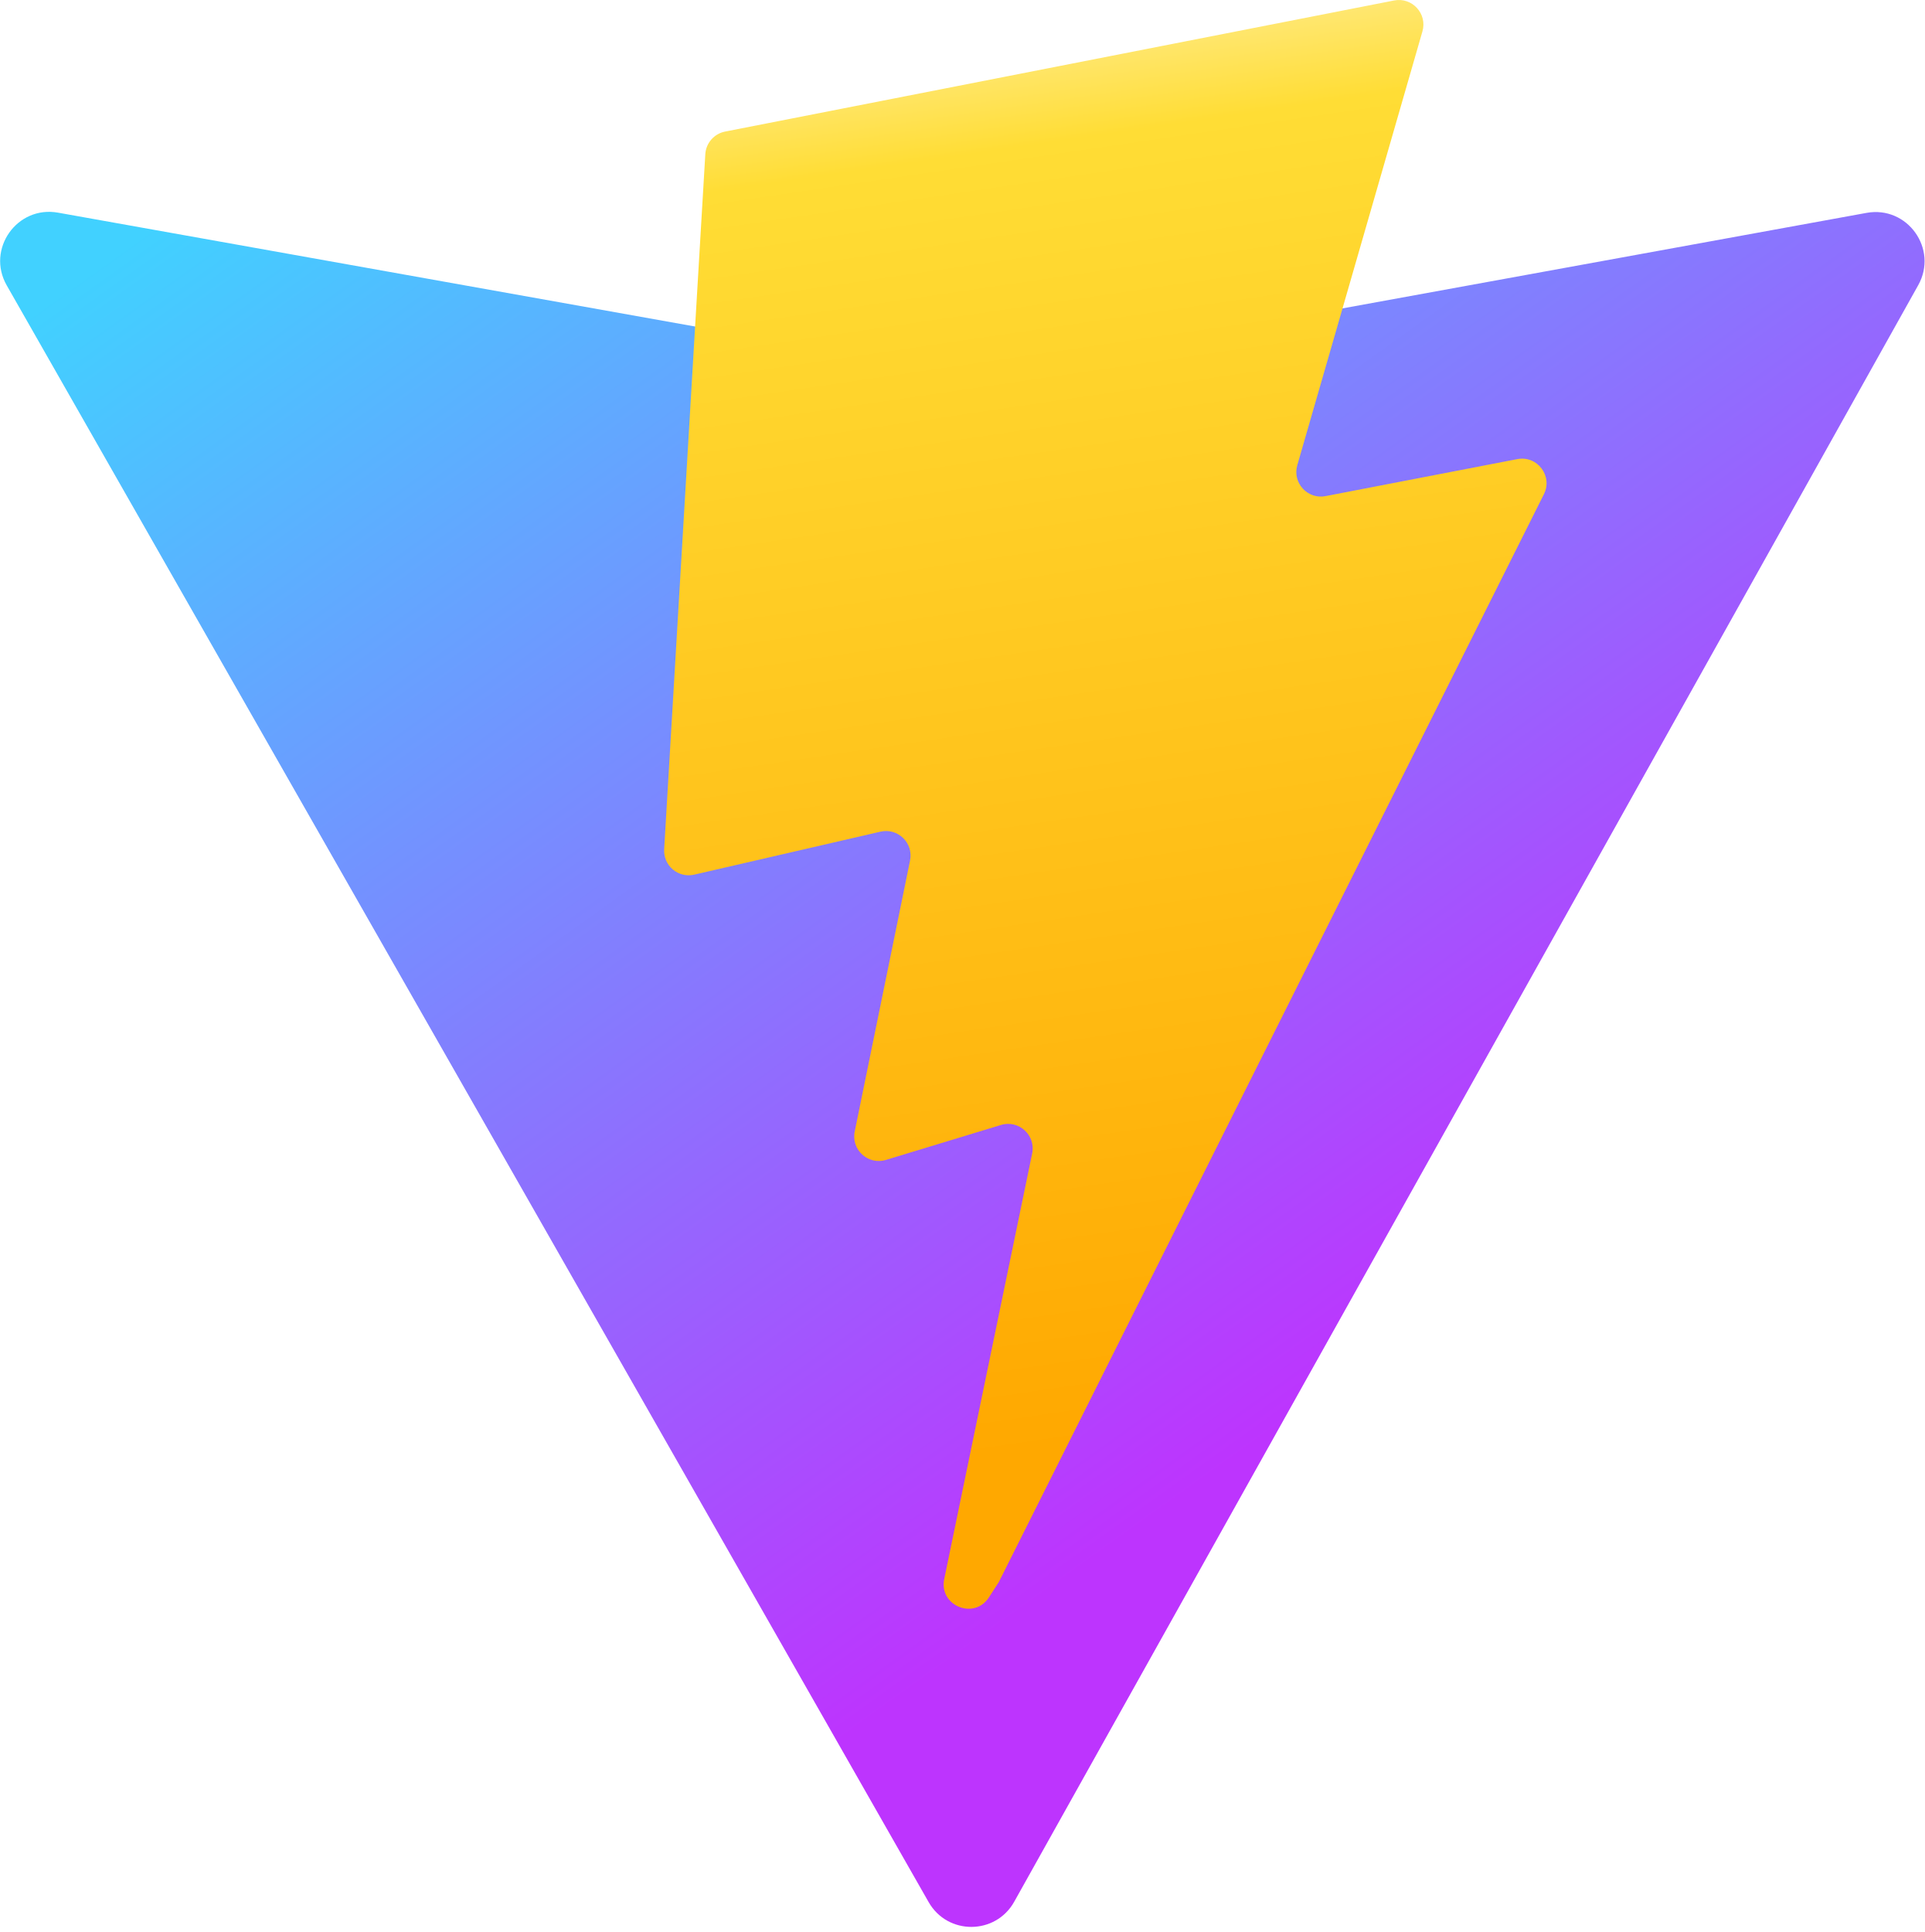
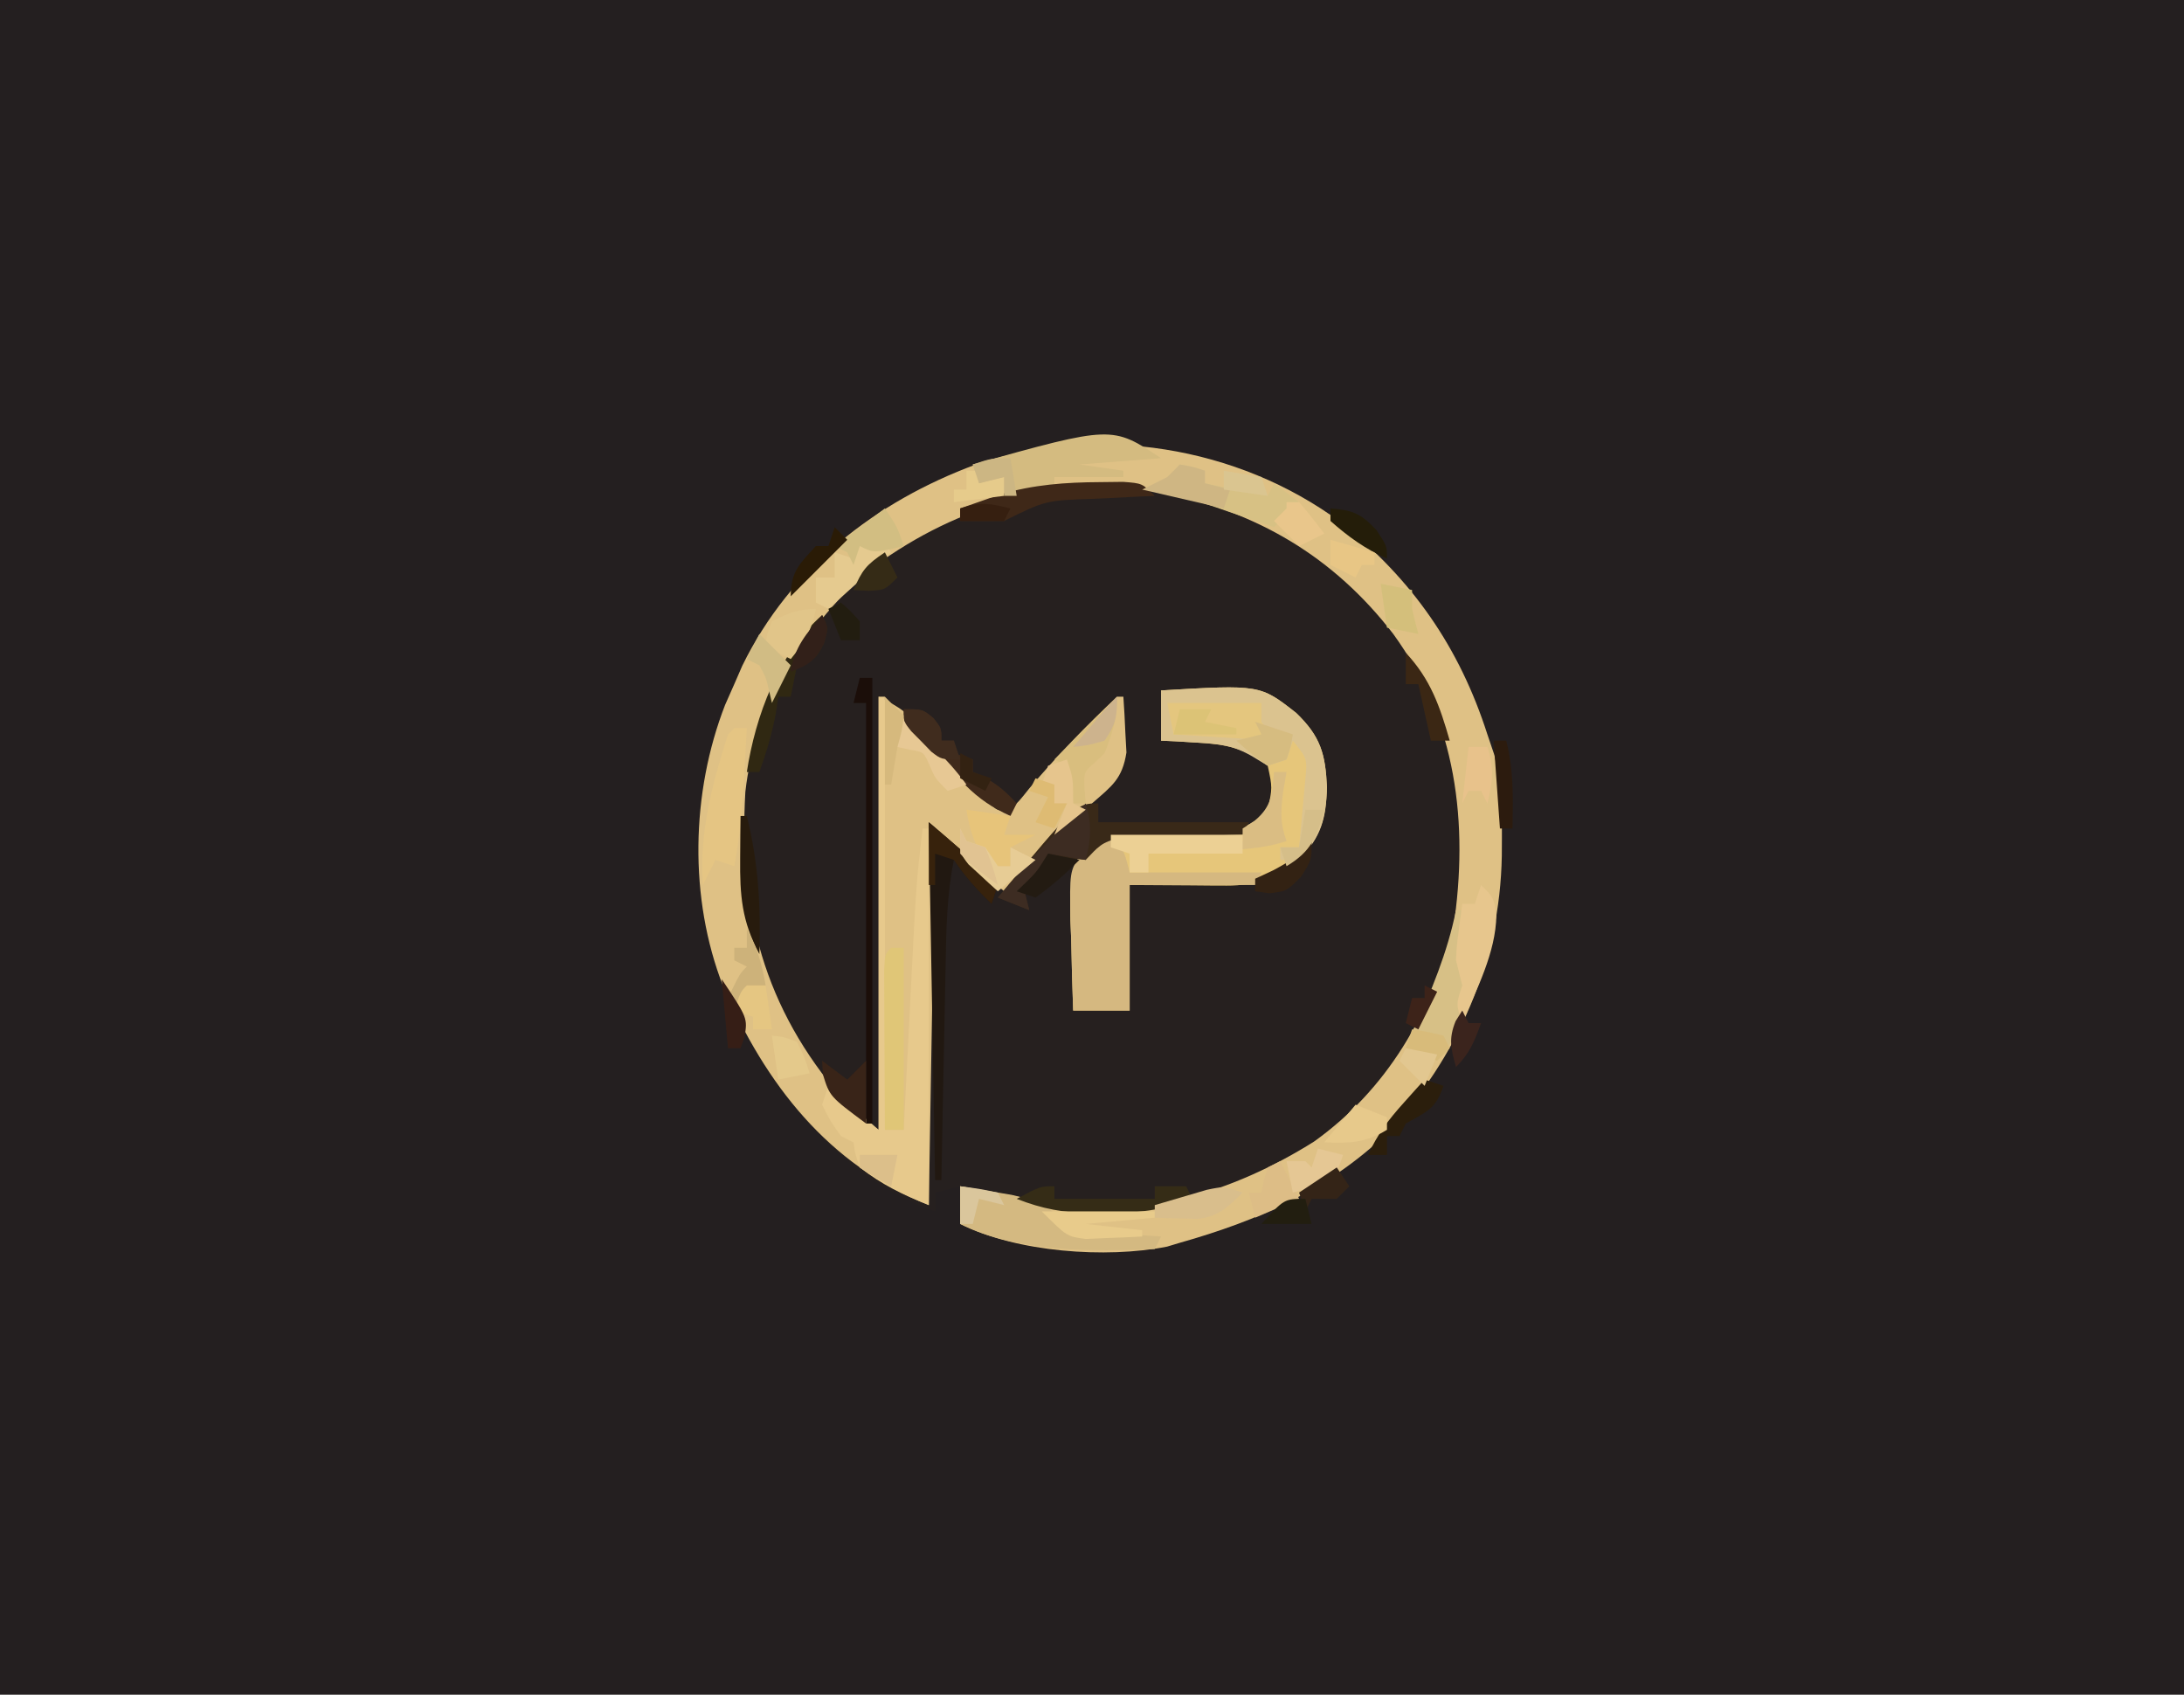
- <svg xmlns="http://www.w3.org/2000/svg" aria-hidden="true" role="img" class="iconify iconify--logos" width="31.88" height="32" preserveAspectRatio="xMidYMid meet" viewBox="0 0 256 257">
-   <defs>
-     <linearGradient id="IconifyId1813088fe1fbc01fb466" x1="-.828%" x2="57.636%" y1="7.652%" y2="78.411%">
-       <stop offset="0%" stop-color="#41D1FF" />
-       <stop offset="100%" stop-color="#BD34FE" />
-     </linearGradient>
-     <linearGradient id="IconifyId1813088fe1fbc01fb467" x1="43.376%" x2="50.316%" y1="2.242%" y2="89.03%">
-       <stop offset="0%" stop-color="#FFEA83" />
-       <stop offset="8.333%" stop-color="#FFDD35" />
-       <stop offset="100%" stop-color="#FFA800" />
-     </linearGradient>
-   </defs>
-   <path fill="url(#IconifyId1813088fe1fbc01fb466)" d="M255.153 37.938L134.897 252.976c-2.483 4.44-8.862 4.466-11.382.048L.875 37.958c-2.746-4.814 1.371-10.646 6.827-9.67l120.385 21.517a6.537 6.537 0 0 0 2.322-.004l117.867-21.483c5.438-.991 9.574 4.796 6.877 9.62Z" />
-   <path fill="url(#IconifyId1813088fe1fbc01fb467)" d="M185.432.063L96.44 17.501a3.268 3.268 0 0 0-2.634 3.014l-5.474 92.456a3.268 3.268 0 0 0 3.997 3.378l24.777-5.718c2.318-.535 4.413 1.507 3.936 3.838l-7.361 36.047c-.495 2.426 1.782 4.5 4.151 3.78l15.304-4.649c2.372-.72 4.652 1.36 4.15 3.788l-11.698 56.621c-.732 3.542 3.979 5.473 5.943 2.437l1.313-2.028l72.516-144.72c1.215-2.423-.88-5.186-3.54-4.672l-25.505 4.922c-2.396.462-4.435-1.77-3.759-4.114l16.646-57.705c.677-2.35-1.37-4.583-3.769-4.113Z" />
+ <svg xmlns="http://www.w3.org/2000/svg" version="1.1" width="348" height="270">
+   <path d="M0 0 C114.84 0 229.68 0 348 0 C348 89.1 348 178.2 348 270 C233.16 270 118.32 270 0 270 C0 180.9 0 91.8 0 0 Z " fill="#241F20" transform="translate(0,0)" />
+   <path d="M0 0 C11.4 9.137 18.892 19.864 23.358 33.784 C23.726 34.868 24.093 35.952 24.472 37.069 C25.556 41.611 25.701 45.819 25.671 50.471 C25.667 51.355 25.663 52.238 25.658 53.148 C25.37 69.879 18.696 85.251 7.233 97.471 C-2.327 106.499 -13.194 111.26 -25.642 114.784 C-26.314 114.986 -26.987 115.188 -27.681 115.397 C-37.418 117.317 -51.594 116.307 -60.642 111.784 C-60.642 109.804 -60.642 107.824 -60.642 105.784 C-62.622 106.279 -62.622 106.279 -64.642 106.784 C-64.642 107.774 -64.642 108.764 -64.642 109.784 C-79.032 104.591 -89.655 92.232 -96.078 78.75 C-102.498 64.524 -104.621 47.769 -99.517 32.721 C-98.61 30.388 -97.654 28.073 -96.642 25.784 C-96.219 24.812 -95.796 23.84 -95.36 22.838 C-87.735 7.278 -74.139 -3.3 -58.142 -9.216 C-38.866 -15.702 -16.435 -12.177 0 0 Z " fill="#26201F" transform="translate(213.6416,83.21631)" />
+   <path d="M0 0 C11.4 9.137 18.892 19.864 23.358 33.784 C23.726 34.868 24.093 35.952 24.472 37.069 C25.556 41.611 25.701 45.819 25.671 50.471 C25.667 51.355 25.663 52.238 25.658 53.148 C25.37 69.879 18.696 85.251 7.233 97.471 C-2.327 106.499 -13.194 111.26 -25.642 114.784 C-26.314 114.986 -26.987 115.188 -27.681 115.397 C-37.418 117.317 -51.594 116.307 -60.642 111.784 C-60.642 109.804 -60.642 107.824 -60.642 105.784 C-58.891 106.095 -57.141 106.407 -55.392 106.721 C-54.417 106.895 -53.443 107.069 -52.438 107.249 C-49.642 107.784 -49.642 107.784 -47.735 108.327 C-32.577 111.636 -17.043 106.701 -4.255 98.655 C7.43 90.288 14.297 78.33 17.94 64.588 C20.427 47.906 18.431 31.634 8.358 17.784 C-1.151 5.451 -13.359 -1.693 -28.646 -4.833 C-45.584 -6.998 -60.597 -2.999 -74.392 7.034 C-84.953 15.781 -93.375 29.101 -94.877 42.954 C-95.974 61.745 -91.905 77.41 -79.392 91.846 C-76.828 94.729 -76.828 94.729 -73.642 96.784 C-73.642 74.014 -73.642 51.244 -73.642 27.784 C-69.989 29.61 -68.835 30.431 -66.392 33.409 C-63.796 36.469 -61.139 39.418 -58.329 42.284 C-57.673 42.954 -57.017 43.624 -56.341 44.315 C-54.764 46.002 -54.764 46.002 -52.642 45.784 C-51.175 44.334 -51.175 44.334 -49.642 42.409 C-45.265 37.256 -40.581 32.401 -35.642 27.784 C-35.312 27.784 -34.982 27.784 -34.642 27.784 C-34.506 29.678 -34.409 31.574 -34.329 33.471 C-34.271 34.527 -34.213 35.583 -34.153 36.67 C-34.815 40.887 -36.445 41.995 -39.642 44.784 C-40.833 45.959 -42.016 47.143 -43.192 48.334 C-46.675 51.818 -50.159 55.301 -53.642 58.784 C-54.727 57.869 -55.81 56.952 -56.892 56.034 C-57.495 55.523 -58.098 55.013 -58.72 54.487 C-60.771 52.669 -62.704 50.722 -64.642 48.784 C-64.972 68.584 -65.302 88.384 -65.642 108.784 C-81.734 102.347 -91.642 89.508 -98.419 73.913 C-103.9 59.887 -103.539 43.068 -98.11 29.104 C-97.626 28.008 -97.141 26.913 -96.642 25.784 C-96.219 24.812 -95.796 23.84 -95.36 22.838 C-87.735 7.278 -74.139 -3.3 -58.142 -9.216 C-38.866 -15.702 -16.435 -12.177 0 0 Z " fill="#DFC185" transform="translate(213.6416,83.21631)" />
+   <path d="M0 0 C15.784 -0.925 15.784 -0.925 21.547 3.598 C25.425 7.34 26.2 10.117 26.438 15.438 C26.291 20.386 25.448 23.273 22 27 C18.016 29.751 15.243 31.128 10.43 31.098 C9.623 31.095 8.815 31.093 7.984 31.09 C6.958 31.081 5.932 31.072 4.875 31.062 C-0.013 31.032 -0.013 31.032 -5 31 C-5 37.6 -5 44.2 -5 51 C-7.97 51 -10.94 51 -14 51 C-14.146 47.271 -14.234 43.543 -14.312 39.812 C-14.354 38.757 -14.396 37.702 -14.439 36.615 C-14.513 31.956 -14.514 28.899 -12.172 24.801 C-7.491 22.143 -3.233 22.334 2.062 22.375 C4.033 22.375 6.003 22.362 7.973 22.336 C8.842 22.342 9.71 22.347 10.606 22.353 C13.545 21.92 14.894 21.078 17 19 C17.75 15.5 17.75 15.5 17 12 C13.339 9.134 10.265 8.564 5.688 8.312 C4.085 8.214 4.085 8.214 2.449 8.113 C1.237 8.057 1.237 8.057 0 8 C0 5.36 0 2.72 0 0 Z " fill="#E6C67A" transform="translate(185,110)" />
+   <path d="M0 0 C0.33 0 0.66 0 1 0 C1 22.77 1 45.54 1 69 C1.99 69 2.98 69 4 69 C4.055 67.901 4.111 66.802 4.168 65.67 C4.376 61.551 4.587 57.433 4.8 53.314 C4.891 51.539 4.981 49.765 5.07 47.99 C5.984 29.84 5.984 29.84 7 21 C7.33 21 7.66 21 8 21 C8 40.8 8 60.6 8 81 C3.741 79.296 0.594 77.777 -3 75 C-3.75 72.812 -3.75 72.812 -4 71 C-4.66 70.67 -5.32 70.34 -6 70 C-7.688 67.625 -7.688 67.625 -9 65 C-8.67 64.01 -8.34 63.02 -8 62 C-4.04 65.465 -4.04 65.465 0 69 C0 46.23 0 23.46 0 0 Z " fill="#E7C98C" transform="translate(140,111)" />
+   <path d="M0 0 C3 2 3 2 4 6 C10.93 6 17.86 6 25 6 C24.67 6.66 24.34 7.32 24 8 C17.4 8 10.8 8 4 8 C4 14.6 4 21.2 4 28 C1.03 28 -1.94 28 -5 28 C-5.146 24.271 -5.234 20.543 -5.312 16.812 C-5.354 15.757 -5.396 14.702 -5.439 13.615 C-5.561 5.916 -5.561 5.916 -3.865 3.146 C-2.48 1.762 -2.48 1.762 0 0 Z " fill="#D5B880" transform="translate(176,133)" />
+   <path d="M0 0 C15.784 -0.925 15.784 -0.925 21.547 3.598 C25.425 7.34 26.2 10.117 26.438 15.438 C26.299 20.547 25.516 23.283 22 27 C21.01 27 20.02 27 19 27 C19 26.34 19 25.68 19 25 C19.99 25 20.98 25 22 25 C22.222 22.73 22.427 20.459 22.625 18.188 C22.741 16.923 22.857 15.658 22.977 14.355 C23.314 10.864 23.314 10.864 21 8 C20.67 8.99 20.34 9.98 20 11 C19.01 11.33 18.02 11.66 17 12 C16.243 11.54 15.487 11.08 14.707 10.605 C11.535 8.724 9.344 8.513 5.688 8.312 C4.085 8.214 4.085 8.214 2.449 8.113 C1.641 8.076 0.833 8.039 0 8 C0 5.36 0 2.72 0 0 Z " fill="#DBC38F" transform="translate(185,110)" />
+   <path d="M0 0 C1.751 0.284 3.501 0.577 5.25 0.875 C6.712 1.119 6.712 1.119 8.203 1.367 C11.97 2.219 14.269 3.269 17 6 C17 6.33 17 6.66 17 7 C21.95 7.33 26.9 7.66 32 8 C31.67 8.66 31.34 9.32 31 10 C21.062 10.413 9.147 10.573 0 6 C0 4.02 0 2.04 0 0 Z " fill="#D4B981" transform="translate(153,189)" />
+   <path d="M0 0 C0 0.99 0 1.98 0 3 C7.92 3 15.84 3 24 3 C23.67 3.66 23.34 4.32 23 5 C22.349 5.015 21.699 5.029 21.028 5.044 C18.081 5.119 15.134 5.215 12.188 5.312 C11.163 5.335 10.139 5.358 9.084 5.381 C8.101 5.416 7.118 5.452 6.105 5.488 C5.199 5.514 4.294 5.541 3.36 5.568 C0.572 6.078 -0.097 7.003 -2 9 C-5.188 8.688 -5.188 8.688 -8 8 C-8.103 8.639 -8.206 9.279 -8.312 9.938 C-8.539 10.618 -8.766 11.299 -9 12 C-9.99 12.33 -10.98 12.66 -12 13 C-11.67 14.32 -11.34 15.64 -11 17 C-13.475 16.01 -13.475 16.01 -16 15 C-3.5 0 -3.5 0 0 0 Z " fill="#392918" transform="translate(175,128)" />
+   <path d="M0 0 C-6.435 0.495 -6.435 0.495 -13 1 C-10.69 1.33 -8.38 1.66 -6 2 C-6 2.33 -6 2.66 -6 3 C-9.63 3 -13.26 3 -17 3 C-17 3.66 -17 4.32 -17 5 C-19.64 5.33 -22.28 5.66 -25 6 C-25 5.01 -25 4.02 -25 3 C-26.32 3.33 -27.64 3.66 -29 4 C-29.33 3.01 -29.66 2.02 -30 1 C-7.795 -5.197 -7.795 -5.197 0 0 Z " fill="#D4BB80" transform="translate(185,73)" />
+   <path d="M0 0 C7.875 6.75 7.875 6.75 11 10 C10.67 10.99 10.34 11.98 10 13 C7.665 10.743 5.813 8.719 4 6 C2.879 11.481 2.781 16.859 2.684 22.43 C2.663 23.42 2.642 24.41 2.621 25.431 C2.555 28.579 2.496 31.727 2.438 34.875 C2.394 37.016 2.351 39.156 2.307 41.297 C2.2 46.531 2.098 51.766 2 57 C1.67 57 1.34 57 1 57 C0.67 38.19 0.34 19.38 0 0 Z " fill="#211811" transform="translate(148,131)" />
+   <path d="M0 0 C0.66 0 1.32 0 2 0 C1.858 2.542 1.712 5.083 1.562 7.625 C1.504 8.694 1.504 8.694 1.443 9.785 C1.197 13.918 0.765 17.923 0 22 C-0.99 21.67 -1.98 21.34 -3 21 C-3.66 22.32 -4.32 23.64 -5 25 C-5.592 16.567 -3.531 8.97 -1 1 C-0.67 0.67 -0.34 0.34 0 0 Z " fill="#E5C583" transform="translate(117,116)" />
+   <path d="M0 0 C0.66 0 1.32 0 2 0 C2 9.57 2 19.14 2 29 C1.01 29 0.02 29 -1 29 C-1.025 25.031 -1.043 21.061 -1.055 17.092 C-1.06 15.741 -1.067 14.39 -1.075 13.038 C-1.088 11.1 -1.093 9.161 -1.098 7.223 C-1.103 6.055 -1.108 4.887 -1.114 3.684 C-1 1 -1 1 0 0 Z " fill="#E0C677" transform="translate(142,151)" />
+   <path d="M0 0 C0.33 0 0.66 0 1 0 C0.988 0.771 0.977 1.542 0.965 2.336 C0.956 3.339 0.947 4.342 0.938 5.375 C0.926 6.373 0.914 7.37 0.902 8.398 C0.82 10.984 0.82 10.984 2 13 C1.034 17.348 -0.04 20.636 -3 24 C-5.475 23.01 -5.475 23.01 -8 22 C-7.59 21.082 -7.18 20.164 -6.758 19.219 C-3.975 12.909 -1.359 6.795 0 0 Z " fill="#D7C086" transform="translate(232,145)" />
+   <path d="M0 0 C2.125 0.375 2.125 0.375 4 1 C4 1.66 4 2.32 4 3 C7.3 3.66 10.6 4.32 14 5 C14.33 4.34 14.66 3.68 15 3 C16.32 3.99 17.64 4.98 19 6 C17.68 7.32 16.36 8.64 15 10 C13.987 9.651 12.974 9.301 11.93 8.941 C10.578 8.482 9.227 8.022 7.875 7.562 C7.21 7.332 6.545 7.102 5.859 6.865 C1.921 5.533 -1.862 4.561 -6 4 C-5.381 3.711 -4.763 3.422 -4.125 3.125 C-1.867 2.063 -1.867 2.063 0 0 Z " fill="#D7C184" transform="translate(188,74)" />
+   <path d="M0 0 C4.95 0 9.9 0 15 0 C15 0.99 15 1.98 15 3 C15.99 4.485 15.99 4.485 17 6 C11.72 5.67 6.44 5.34 1 5 C0.67 3.35 0.34 1.7 0 0 Z " fill="#E4C67E" transform="translate(186,112)" />
+   <path d="M0 0 C0.66 0 1.32 0 2 0 C2 23.43 2 46.86 2 71 C1.67 71 1.34 71 1 71 C1 48.89 1 26.78 1 4 C0.34 4 -0.32 4 -1 4 C-0.67 2.68 -0.34 1.36 0 0 Z " fill="#1B0E09" transform="translate(137,108)" />
+   <path d="M0 0 C2 2 2 2 2.438 4.812 C2.322 10.843 -0.698 16.533 -3 22 C-4 19 -4 19 -3 16 C-3.328 14.665 -3.662 13.332 -4 12 C-3.879 9.641 -3.879 9.641 -3.562 7.25 C-3.461 6.451 -3.359 5.652 -3.254 4.828 C-3.17 4.225 -3.086 3.622 -3 3 C-2.34 3 -1.68 3 -1 3 C-0.67 2.01 -0.34 1.02 0 0 Z " fill="#E7C68D" transform="translate(236,141)" />
+   <path d="M0 0 C1.222 -0.014 2.444 -0.028 3.703 -0.043 C6.75 0.188 6.75 0.188 8.75 2.188 C7.676 2.236 6.602 2.285 5.496 2.336 C4.06 2.411 2.624 2.487 1.188 2.562 C0.483 2.593 -0.221 2.624 -0.947 2.656 C-8.651 2.909 -8.651 2.909 -15.25 6.188 C-17.583 6.228 -19.917 6.23 -22.25 6.188 C-22.25 5.527 -22.25 4.867 -22.25 4.188 C-20.877 3.702 -19.502 3.225 -18.125 2.75 C-17.359 2.483 -16.594 2.216 -15.805 1.941 C-10.54 0.388 -5.474 0.029 0 0 Z " fill="#3F2818" transform="translate(175.25,76.8125)" />
+   <path d="M0 0 C3 0 3 0 4.688 1.375 C6 3 6 3 6 5 C6.66 5 7.32 5 8 5 C8 5.66 8 6.32 8 7 C8.99 7.33 9.98 7.66 11 8 C11 8.66 11 9.32 11 10 C11.598 10.268 12.196 10.536 12.812 10.812 C14.972 11.985 16.358 13.194 18 15 C17.67 15.66 17.34 16.32 17 17 C14.101 15.687 12.017 14.273 9.766 12.031 C8.905 11.175 8.905 11.175 8.027 10.301 C7.441 9.707 6.854 9.112 6.25 8.5 C5.648 7.906 5.046 7.311 4.426 6.699 C3.857 6.128 3.289 5.557 2.703 4.969 C2.184 4.447 1.665 3.926 1.13 3.389 C0 2 0 2 0 0 Z " fill="#402A1B" transform="translate(144,113)" />
+   <path d="M0 0 C0 0.66 0 1.32 0 2 C5.28 2 10.56 2 16 2 C16 1.34 16 0.68 16 0 C17.65 0 19.3 0 21 0 C21.33 0.66 21.66 1.32 22 2 C17.277 3.86 13.022 4.307 8 4.25 C6.971 4.262 6.971 4.262 5.922 4.273 C1.575 4.257 -1.961 3.59 -6 2 C-2.25 0 -2.25 0 0 0 Z " fill="#352C16" transform="translate(168,189)" />
+   <path d="M0 0 C0.976 3.383 0.859 5.566 0 9 C-2.97 8.505 -2.97 8.505 -6 8 C-6.103 8.639 -6.206 9.279 -6.312 9.938 C-6.539 10.618 -6.766 11.299 -7 12 C-7.99 12.33 -8.98 12.66 -10 13 C-9.67 14.32 -9.34 15.64 -9 17 C-11.475 16.01 -11.475 16.01 -14 15 C-9.592 9.71 -4.924 4.812 0 0 Z " fill="#3D2C22" transform="translate(173,128)" />
+   <path d="M0 0 C0.66 0 1.32 0 2 0 C1.814 1.073 1.629 2.145 1.438 3.25 C1.07 6.404 0.955 8.098 2 11 C-5.526 13.509 -15.093 12 -23 12 C-23 11.67 -23 11.34 -23 11 C-17.06 11 -11.12 11 -5 11 C-5 10.34 -5 9.68 -5 9 C-4.361 8.588 -3.721 8.175 -3.062 7.75 C-0.296 5.403 -0.313 3.52 0 0 Z " fill="#DABD83" transform="translate(203,123)" />
+   <path d="M0 0 C1 2 1 2 0.25 4.562 C-1 7 -1 7 -4 8 C-4.33 9.65 -4.66 11.3 -5 13 C-5.66 13 -6.32 13 -7 13 C-7.186 14.299 -7.186 14.299 -7.375 15.625 C-7.981 18.895 -8.883 21.873 -10 25 C-10.66 25 -11.32 25 -12 25 C-10.644 16.108 -6.942 6.071 0 0 Z " fill="#302812" transform="translate(131,98)" />
+   <path d="M0 0 C6.93 0 13.86 0 21 0 C21 0.99 21 1.98 21 3 C16.05 3 11.1 3 6 3 C6 3.99 6 4.98 6 6 C5.01 6 4.02 6 3 6 C3 5.01 3 4.02 3 3 C2.01 2.67 1.02 2.34 0 2 C0 1.34 0 0.68 0 0 Z " fill="#ECD094" transform="translate(177,133)" />
+   <path d="M0 0 C2.31 0.33 4.62 0.66 7 1 C6.67 1.99 6.34 2.98 6 4 C7.65 4 9.3 4 11 4 C9.02 4.99 9.02 4.99 7 6 C7 6.99 7 7.98 7 9 C6.01 9.33 5.02 9.66 4 10 C1.809 6.666 0.565 3.958 0 0 Z " fill="#E7C47A" transform="translate(154,129)" />
+   <path d="M0 0 C0.66 0.99 1.32 1.98 2 3 C-1.3 5.97 -4.6 8.94 -8 12 C-8.66 11.67 -9.32 11.34 -10 11 C-10 9.68 -10 8.36 -10 7 C-9.01 7 -8.02 7 -7 7 C-7 5.68 -7 4.36 -7 3 C-6.01 3.33 -5.02 3.66 -4 4 C-3.67 3.34 -3.34 2.68 -3 2 C-2.34 2 -1.68 2 -1 2 C-0.67 1.34 -0.34 0.68 0 0 Z " fill="#E5CA8F" transform="translate(140,85)" />
+   <path d="M0 0 C0 3.448 -0.734 5.801 -2 9 C-2.536 9.516 -3.072 10.031 -3.625 10.562 C-5.287 11.994 -5.287 11.994 -5.188 14.688 C-5.126 15.451 -5.064 16.214 -5 17 C-5.66 17 -6.32 17 -7 17 C-7.124 16.031 -7.247 15.061 -7.375 14.062 C-7.581 13.052 -7.787 12.041 -8 11 C-8.66 10.67 -9.32 10.34 -10 10 C-6.7 6.7 -3.4 3.4 0 0 Z " fill="#D9BE7E" transform="translate(178,111)" />
+   <path d="M0 0 C3.806 3.221 7.541 6.402 11 10 C10.67 10.99 10.34 11.98 10 13 C7.665 10.743 5.813 8.719 4 6 C3.01 5.67 2.02 5.34 1 5 C1 6.65 1 8.3 1 10 C0.67 10 0.34 10 0 10 C0 6.7 0 3.4 0 0 Z " fill="#37220C" transform="translate(148,131)" />
+   <path d="M0 0 C0.33 0.66 0.66 1.32 1 2 C1.99 2.33 2.98 2.66 4 3 C4.99 4.485 4.99 4.485 6 6 C6.66 6 7.32 6 8 6 C8 5.01 8 4.02 8 3 C9.32 3.66 10.64 4.32 12 5 C10.02 6.65 8.04 8.3 6 10 C4.988 9.097 3.991 8.177 3 7.25 C2.165 6.484 2.165 6.484 1.312 5.703 C0 4 0 4 0 0 Z " fill="#E7CC95" transform="translate(153,132)" />
+   <path d="M0 0 C5.94 0 11.88 0 18 0 C18 0.33 18 0.66 18 1 C12.555 1.495 12.555 1.495 7 2 C9.97 2.33 12.94 2.66 16 3 C16 3.33 16 3.66 16 4 C14.085 4.108 12.167 4.186 10.25 4.25 C8.649 4.32 8.649 4.32 7.016 4.391 C4 4 4 4 0 0 Z " fill="#E8CB8B" transform="translate(166,193)" />
+   <path d="M0 0 C0.33 0 0.66 0 1 0 C2.837 7.414 3.236 14.377 3 22 C0.198 16.77 -0.118 12.697 -0.062 6.75 C-0.053 5.487 -0.044 4.223 -0.035 2.922 C-0.024 1.958 -0.012 0.993 0 0 Z " fill="#271B0D" transform="translate(118,130)" />
+   <path d="M0 0 C-0.599 3.356 -1.846 5.378 -4 8 C-5.32 7.34 -6.64 6.68 -8 6 C-7.812 4.125 -7.812 4.125 -7 2 C-4.557 0.747 -2.755 0 0 0 Z " fill="#E1C589" transform="translate(130,97)" />
+   <path d="M0 0 C2.125 0.375 2.125 0.375 4 1 C4 1.66 4 2.32 4 3 C5.32 3.33 6.64 3.66 8 4 C7.67 4.99 7.34 5.98 7 7 C2.71 6.01 -1.58 5.02 -6 4 C-4.68 3.34 -3.36 2.68 -2 2 C-1.34 1.34 -0.68 0.68 0 0 Z " fill="#CFB683" transform="translate(188,74)" />
+   <path d="M0 0 C2 3 2 3 3 6 C-1.75 7.125 -1.75 7.125 -4 6 C-4.33 6.99 -4.66 7.98 -5 9 C-5.33 8.34 -5.66 7.68 -6 7 C-6.66 6.67 -7.32 6.34 -8 6 C-5.36 4.02 -2.72 2.04 0 0 Z " fill="#D2BE82" transform="translate(141,81)" />
+   <path d="M0 0 C0.99 0.33 1.98 0.66 3 1 C1.744 4.769 0.34 5.08 -3 7 C-3.33 7.66 -3.66 8.32 -4 9 C-4.66 9 -5.32 9 -6 9 C-6 9.99 -6 10.98 -6 12 C-6.99 12 -7.98 12 -9 12 C-7.556 8.761 -5.742 6.38 -3.375 3.75 C-2.743 3.044 -2.112 2.337 -1.461 1.609 C-0.979 1.078 -0.497 0.547 0 0 Z " fill="#2B1E0C" transform="translate(227,172)" />
+   <path d="M0 0 C1.32 0.99 2.64 1.98 4 3 C4.99 2.01 5.98 1.02 7 0 C7 3.3 7 6.6 7 10 C1.215 5.692 1.215 5.692 0.125 2.188 C0.084 1.466 0.043 0.744 0 0 Z " fill="#392418" transform="translate(131,169)" />
+   <path d="M0 0 C-2.289 2.289 -3.955 3.91 -7.262 4.195 C-8.462 4.161 -8.462 4.161 -9.688 4.125 C-10.9 4.098 -10.9 4.098 -12.137 4.07 C-13.059 4.036 -13.059 4.036 -14 4 C-14 3.34 -14 2.68 -14 2 C-12.232 1.469 -10.461 0.95 -8.688 0.438 C-7.701 0.147 -6.715 -0.143 -5.699 -0.441 C-3 -1 -3 -1 0 0 Z " fill="#D9BE8C" transform="translate(198,190)" />
+   <path d="M0 0 C1 2 2 4 3 6 C-0.465 7.485 -0.465 7.485 -4 9 C-4.33 7.68 -4.66 6.36 -5 5 C-4.34 5 -3.68 5 -3 5 C-2.876 4.361 -2.752 3.721 -2.625 3.062 C-2.419 2.382 -2.212 1.701 -2 1 C-1.34 0.67 -0.68 0.34 0 0 Z " fill="#DDBD86" transform="translate(204,185)" />
+   <path d="M0 0 C1 3 1 3 1 7 C1.66 7.33 2.32 7.66 3 8 C1.35 9.32 -0.3 10.64 -2 12 C-1.34 10.35 -0.68 8.7 0 7 C-0.66 7 -1.32 7 -2 7 C-2 6.01 -2 5.02 -2 4 C-2.66 4 -3.32 4 -4 4 C-3.67 3.01 -3.34 2.02 -3 1 C-2.01 0.67 -1.02 0.34 0 0 Z " fill="#E6C58D" transform="translate(170,121)" />
+   <path d="M0 0 C4.136 3.381 7.813 6.666 11 11 C10.01 11.33 9.02 11.66 8 12 C6 10 6 10 5.125 7.938 C4.181 5.79 4.181 5.79 1.938 5.438 C1.298 5.293 0.659 5.149 0 5 C-0.33 4.01 -0.66 3.02 -1 2 C-0.67 1.34 -0.34 0.68 0 0 Z " fill="#E7C894" transform="translate(143,114)" />
+   <path d="M0 0 C1.32 0.33 2.64 0.66 4 1 C3.375 2.875 3.375 2.875 2 5 C-1.125 6.25 -1.125 6.25 -4 7 C-4.33 5.35 -4.66 3.7 -5 2 C-4.01 2 -3.02 2 -2 2 C-1.67 2.33 -1.34 2.66 -1 3 C-0.67 2.01 -0.34 1.02 0 0 Z " fill="#E5C794" transform="translate(210,183)" />
+   <path d="M0 0 C2.475 0.99 2.475 0.99 5 2 C5 2.66 5 3.32 5 4 C1.598 6.094 -1.053 6.179 -5 6 C-3.35 4.02 -1.7 2.04 0 0 Z " fill="#E7C98B" transform="translate(216,176)" />
+   <path d="M0 0 C3.962 4.235 5.432 8.547 7 14 C6.01 14 5.02 14 4 14 C3.34 11.03 2.68 8.06 2 5 C1.34 5 0.68 5 0 5 C0 3.35 0 1.7 0 0 Z " fill="#3B2714" transform="translate(224,104)" />
+   <path d="M0 0 C0.66 0 1.32 0 2 0 C3.206 4.672 3.094 9.215 3 14 C2.34 14 1.68 14 1 14 C0.67 9.38 0.34 4.76 0 0 Z " fill="#2C1B0E" transform="translate(238,118)" />
+   <path d="M0 0 C0.99 0 1.98 0 3 0 C4.108 3.325 3.845 5.622 3 9 C2.67 8.34 2.34 7.68 2 7 C1.34 7 0.68 7 0 7 C-0.33 7.66 -0.66 8.32 -1 9 C-0.67 6.03 -0.34 3.06 0 0 Z " fill="#E8C28B" transform="translate(234,119)" />
+   <path d="M0 0 C2.475 0.495 2.475 0.495 5 1 C5 1.99 5 2.98 5 4 C5.306 5.34 5.635 6.675 6 8 C4.35 7.67 2.7 7.34 1 7 C0.67 4.69 0.34 2.38 0 0 Z " fill="#D4BF7B" transform="translate(220,93)" />
+   <path d="M0 0 C1.648 2.967 2.443 5.656 3 9 C1.68 9.99 0.36 10.98 -1 12 C-1.66 11.67 -2.32 11.34 -3 11 C-1.125 7.125 -1.125 7.125 0 6 C-0.66 5.67 -1.32 5.34 -2 5 C-2 4.34 -2 3.68 -2 3 C-1.34 3 -0.68 3 0 3 C0 2.01 0 1.02 0 0 Z " fill="#CDB27A" transform="translate(119,148)" />
+   <path d="M0 0 C1.98 0.66 3.96 1.32 6 2 C5.688 3.938 5.688 3.938 5 6 C4.01 6.33 3.02 6.66 2 7 C-0.688 5.062 -0.688 5.062 -3 3 C-1.68 2.67 -0.36 2.34 1 2 C0.67 1.34 0.34 0.68 0 0 Z " fill="#D6BC80" transform="translate(200,115)" />
+   <path d="M0 0 C3 0 3 0 4.688 1.375 C6 3 6 3 6 5 C6.66 5 7.32 5 8 5 C8.33 5.99 8.66 6.98 9 8 C6 8 6 8 4.395 6.758 C3.872 6.219 3.35 5.68 2.812 5.125 C2.283 4.591 1.753 4.058 1.207 3.508 C0 2 0 2 0 0 Z " fill="#402C1E" transform="translate(144,113)" />
+   <path d="M0 0 C0 3 0 3 -1.688 5.688 C-4 8 -4 8 -6.75 8.312 C-7.864 8.158 -7.864 8.158 -9 8 C-9 7.34 -9 6.68 -9 6 C-8.072 5.567 -7.144 5.134 -6.188 4.688 C-3.528 3.28 -1.919 2.239 0 0 Z " fill="#332213" transform="translate(209,134)" />
+   <path d="M0 0 C3.588 0.299 4.782 0.77 7.312 3.438 C9 6 9 6 9 8 C5.562 6.472 2.81 4.498 0 2 C0 1.34 0 0.68 0 0 Z " fill="#241D09" transform="translate(212,81)" />
+   <path d="M0 0 C1.65 0.33 3.3 0.66 5 1 C2.771 3.229 0.576 5.178 -2 7 C-2.99 6.67 -3.98 6.34 -5 6 C-4.546 5.567 -4.093 5.134 -3.625 4.688 C-1.8 2.892 -1.8 2.892 0 0 Z " fill="#231B12" transform="translate(167,136)" />
+   <path d="M0 0 C0.66 1.32 1.32 2.64 2 4 C0 6 0 6 -2.625 6.125 C-3.409 6.084 -4.192 6.043 -5 6 C-3.63 2.839 -3.011 2.007 0 0 Z " fill="#352B16" transform="translate(141,88)" />
+   <path d="M0 0 C0.66 0 1.32 0 2 0 C3.382 1.626 4.719 3.293 6 5 C4.02 5.99 4.02 5.99 2 7 C0.68 5.68 -0.64 4.36 -2 3 C-1.34 2.34 -0.68 1.68 0 1 C0 0.67 0 0.34 0 0 Z " fill="#E9C68B" transform="translate(205,80)" />
+   <path d="M0 0 C1.65 1.65 3.3 3.3 5 5 C4.01 6.98 3.02 8.96 2 11 C1.856 10.381 1.711 9.762 1.562 9.125 C1.068 6.967 1.068 6.967 0 5 C-0.66 4.67 -1.32 4.34 -2 4 C-1.34 2.68 -0.68 1.36 0 0 Z " fill="#D1BC84" transform="translate(121,101)" />
+   <path d="M0 0 C2.31 0.66 4.62 1.32 7 2 C7 2.66 7 3.32 7 4 C6.34 4 5.68 4 5 4 C4.67 4.66 4.34 5.32 4 6 C2.68 5.34 1.36 4.68 0 4 C0 2.68 0 1.36 0 0 Z " fill="#E8C685" transform="translate(212,86)" />
+   <path d="M0 0 C0.66 0.66 1.32 1.32 2 2 C-0.97 4.97 -3.94 7.94 -7 11 C-7 7.068 -5.606 5.836 -3 3 C-2.34 3 -1.68 3 -1 3 C-0.67 2.01 -0.34 1.02 0 0 Z " fill="#2A1B06" transform="translate(133,84)" />
+   <path d="M0 0 C1.875 0.188 1.875 0.188 4 1 C5.25 3.562 5.25 3.562 6 6 C4.35 6.33 2.7 6.66 1 7 C0.67 4.69 0.34 2.38 0 0 Z " fill="#E4C98B" transform="translate(123,165)" />
+   <path d="M0 0 C0.99 0 1.98 0 3 0 C3.33 2.31 3.66 4.62 4 7 C3.01 7 2.02 7 1 7 C1 6.34 1 5.68 1 5 C0.01 4.67 -0.98 4.34 -2 4 C-1 1 -1 1 0 0 Z " fill="#E5C682" transform="translate(119,157)" />
+   <path d="M0 0 C1 2 1 2 0.312 4.5 C-1.156 7.297 -2.093 7.934 -5 9 C-4.426 5.129 -2.513 2.918 0 0 Z " fill="#322019" transform="translate(131,98)" />
+   <path d="M0 0 C0.66 0.99 1.32 1.98 2 3 C1.34 3.66 0.68 4.32 0 5 C-1.32 5 -2.64 5 -4 5 C-4.33 5.66 -4.66 6.32 -5 7 C-5.33 6.01 -5.66 5.02 -6 4 C-4.02 2.68 -2.04 1.36 0 0 Z " fill="#342417" transform="translate(213,186)" />
+   <path d="M0 0 C2.938 0.375 2.938 0.375 6 1 C6.33 1.66 6.66 2.32 7 3 C5.68 2.67 4.36 2.34 3 2 C2.67 3.32 2.34 4.64 2 6 C1.34 6 0.68 6 0 6 C0 4.02 0 2.04 0 0 Z " fill="#DAC69C" transform="translate(153,189)" />
+   <path d="M0 0 C1.98 0 3.96 0 6 0 C5.67 1.65 5.34 3.3 5 5 C2.5 3.625 2.5 3.625 0 2 C0 1.34 0 0.68 0 0 Z " fill="#DCBF8A" transform="translate(137,184)" />
+   <path d="M0 0 C0.99 0 1.98 0 3 0 C1.839 4.355 0.923 6.646 -3 9 C-3.33 8.01 -3.66 7.02 -4 6 C-3.01 6 -2.02 6 -1 6 C-0.67 4.02 -0.34 2.04 0 0 Z " fill="#D5BE89" transform="translate(208,129)" />
+   <path d="M0 0 C1.65 0 3.3 0 5 0 C4.67 0.66 4.34 1.32 4 2 C5.65 2.33 7.3 2.66 9 3 C9 3.33 9 3.66 9 4 C5.7 4 2.4 4 -1 4 C-0.67 2.68 -0.34 1.36 0 0 Z " fill="#DCC376" transform="translate(188,113)" />
+   <path d="M0 0 C0.33 1.32 0.66 2.64 1 4 C-1.667 4 -4.333 4 -7 4 C-3.375 0 -3.375 0 0 0 Z " fill="#221E10" transform="translate(208,191)" />
+   <path d="M0 0 C2.438 0.375 2.438 0.375 5 1 C5.33 1.66 5.66 2.32 6 3 C5.34 3.66 4.68 4.32 4 5 C1.525 4.01 1.525 4.01 -1 3 C-0.67 2.01 -0.34 1.02 0 0 Z " fill="#D8BB7A" transform="translate(225,164)" />
+   <path d="M0 0 C0.99 0.33 1.98 0.66 3 1 C3 1.99 3 2.98 3 4 C3.66 4 4.32 4 5 4 C4.34 5.32 3.68 6.64 3 8 C2.01 7.67 1.02 7.34 0 7 C0.66 5.68 1.32 4.36 2 3 C1.01 2.67 0.02 2.34 -1 2 C-0.67 1.34 -0.34 0.68 0 0 Z " fill="#DEBB73" transform="translate(165,124)" />
+   <path d="M0 0 C0.99 0.99 1.98 1.98 3 3 C2.75 5.312 2.75 5.312 2 8 C1.661 9.999 1.326 11.999 1 14 C0.67 14 0.34 14 0 14 C0 9.38 0 4.76 0 0 Z " fill="#D6B97D" transform="translate(141,111)" />
+   <path d="M0 0 C0.66 0 1.32 0 2 0 C2 0.66 2 1.32 2 2 C3.32 1.67 4.64 1.34 6 1 C6 1.99 6 2.98 6 4 C3.36 4.33 0.72 4.66 -2 5 C-2 4.34 -2 3.68 -2 3 C-1.34 3 -0.68 3 0 3 C0 2.01 0 1.02 0 0 Z " fill="#E6CB8B" transform="translate(154,75)" />
+   <path d="M0 0 C1.65 0.33 3.3 0.66 5 1 C4.34 2.65 3.68 4.3 3 6 C1.68 4.68 0.36 3.36 -1 2 C-0.67 1.34 -0.34 0.68 0 0 Z " fill="#E2C790" transform="translate(224,167)" />
+   <path d="M0 0 C0.33 0.66 0.66 1.32 1 2 C1.66 2 2.32 2 3 2 C1.926 4.915 1.222 6.778 -1 9 C-1.81 6.085 -2.218 4.539 -1.062 1.688 C-0.712 1.131 -0.361 0.574 0 0 Z " fill="#3B241D" transform="translate(233,161)" />
+   <path d="M0 0 C4.133 6.2 4.133 6.2 3.625 9.25 C3.419 9.828 3.212 10.405 3 11 C2.34 11 1.68 11 1 11 C0.67 7.37 0.34 3.74 0 0 Z " fill="#361E16" transform="translate(115,156)" />
+   <path d="M0 0 C0.33 1.98 0.66 3.96 1 6 C0.34 6 -0.32 6 -1 6 C-1 5.01 -1 4.02 -1 3 C-2.32 3.33 -3.64 3.66 -5 4 C-5.33 3.01 -5.66 2.02 -6 1 C-3 0 -3 0 0 0 Z " fill="#CCB683" transform="translate(161,73)" />
+   <path d="M0 0 C0.33 0.66 0.66 1.32 1 2 C1.99 2.33 2.98 2.66 4 3 C5.188 6.062 5.188 6.062 6 9 C1.312 5.484 1.312 5.484 0 4 C0 2.68 0 1.36 0 0 Z " fill="#E1C392" transform="translate(153,132)" />
+   <path d="M0 0 C0 3.169 -0.206 4.437 -2 7 C-4.625 7.75 -4.625 7.75 -7 8 C-6.021 6.854 -5.042 5.708 -4.062 4.562 C-3.517 3.924 -2.972 3.286 -2.41 2.629 C-1.632 1.73 -0.841 0.841 0 0 Z " fill="#CDB38D" transform="translate(178,111)" />
+   <path d="M0 0 C-0.33 0.66 -0.66 1.32 -1 2 C-3.31 2 -5.62 2 -8 2 C-8 1.34 -8 0.68 -8 0 C-4.71 -1.097 -3.287 -0.8 0 0 Z " fill="#361F10" transform="translate(161,81)" />
+   <path d="M0 0 C0.66 0.33 1.32 0.66 2 1 C1.01 2.98 0.02 4.96 -1 7 C-1.66 6.67 -2.32 6.34 -3 6 C-2.67 4.68 -2.34 3.36 -2 2 C-1.34 2 -0.68 2 0 2 C0 1.34 0 0.68 0 0 Z " fill="#3D2319" transform="translate(227,157)" />
+   <path d="M0 0 C0.66 0.33 1.32 0.66 2 1 C2 1.66 2 2.32 2 3 C2.99 3.33 3.98 3.66 5 4 C4.67 4.66 4.34 5.32 4 6 C2.68 5.34 1.36 4.68 0 4 C0 2.68 0 1.36 0 0 Z " fill="#332212" transform="translate(153,120)" />
+   <path d="M0 0 C1.5 1.312 1.5 1.312 3 3 C3 3.99 3 4.98 3 6 C2.01 6 1.02 6 0 6 C-0.66 4.35 -1.32 2.7 -2 1 C-1.34 0.67 -0.68 0.34 0 0 Z " fill="#221D10" transform="translate(134,96)" />
+   <path d="M0 0 C2.97 0.495 2.97 0.495 6 1 C6.33 1.99 6.66 2.98 7 4 C4.69 3.67 2.38 3.34 0 3 C0 2.01 0 1.02 0 0 Z " fill="#DAC590" transform="translate(195,75)" />
</svg>
